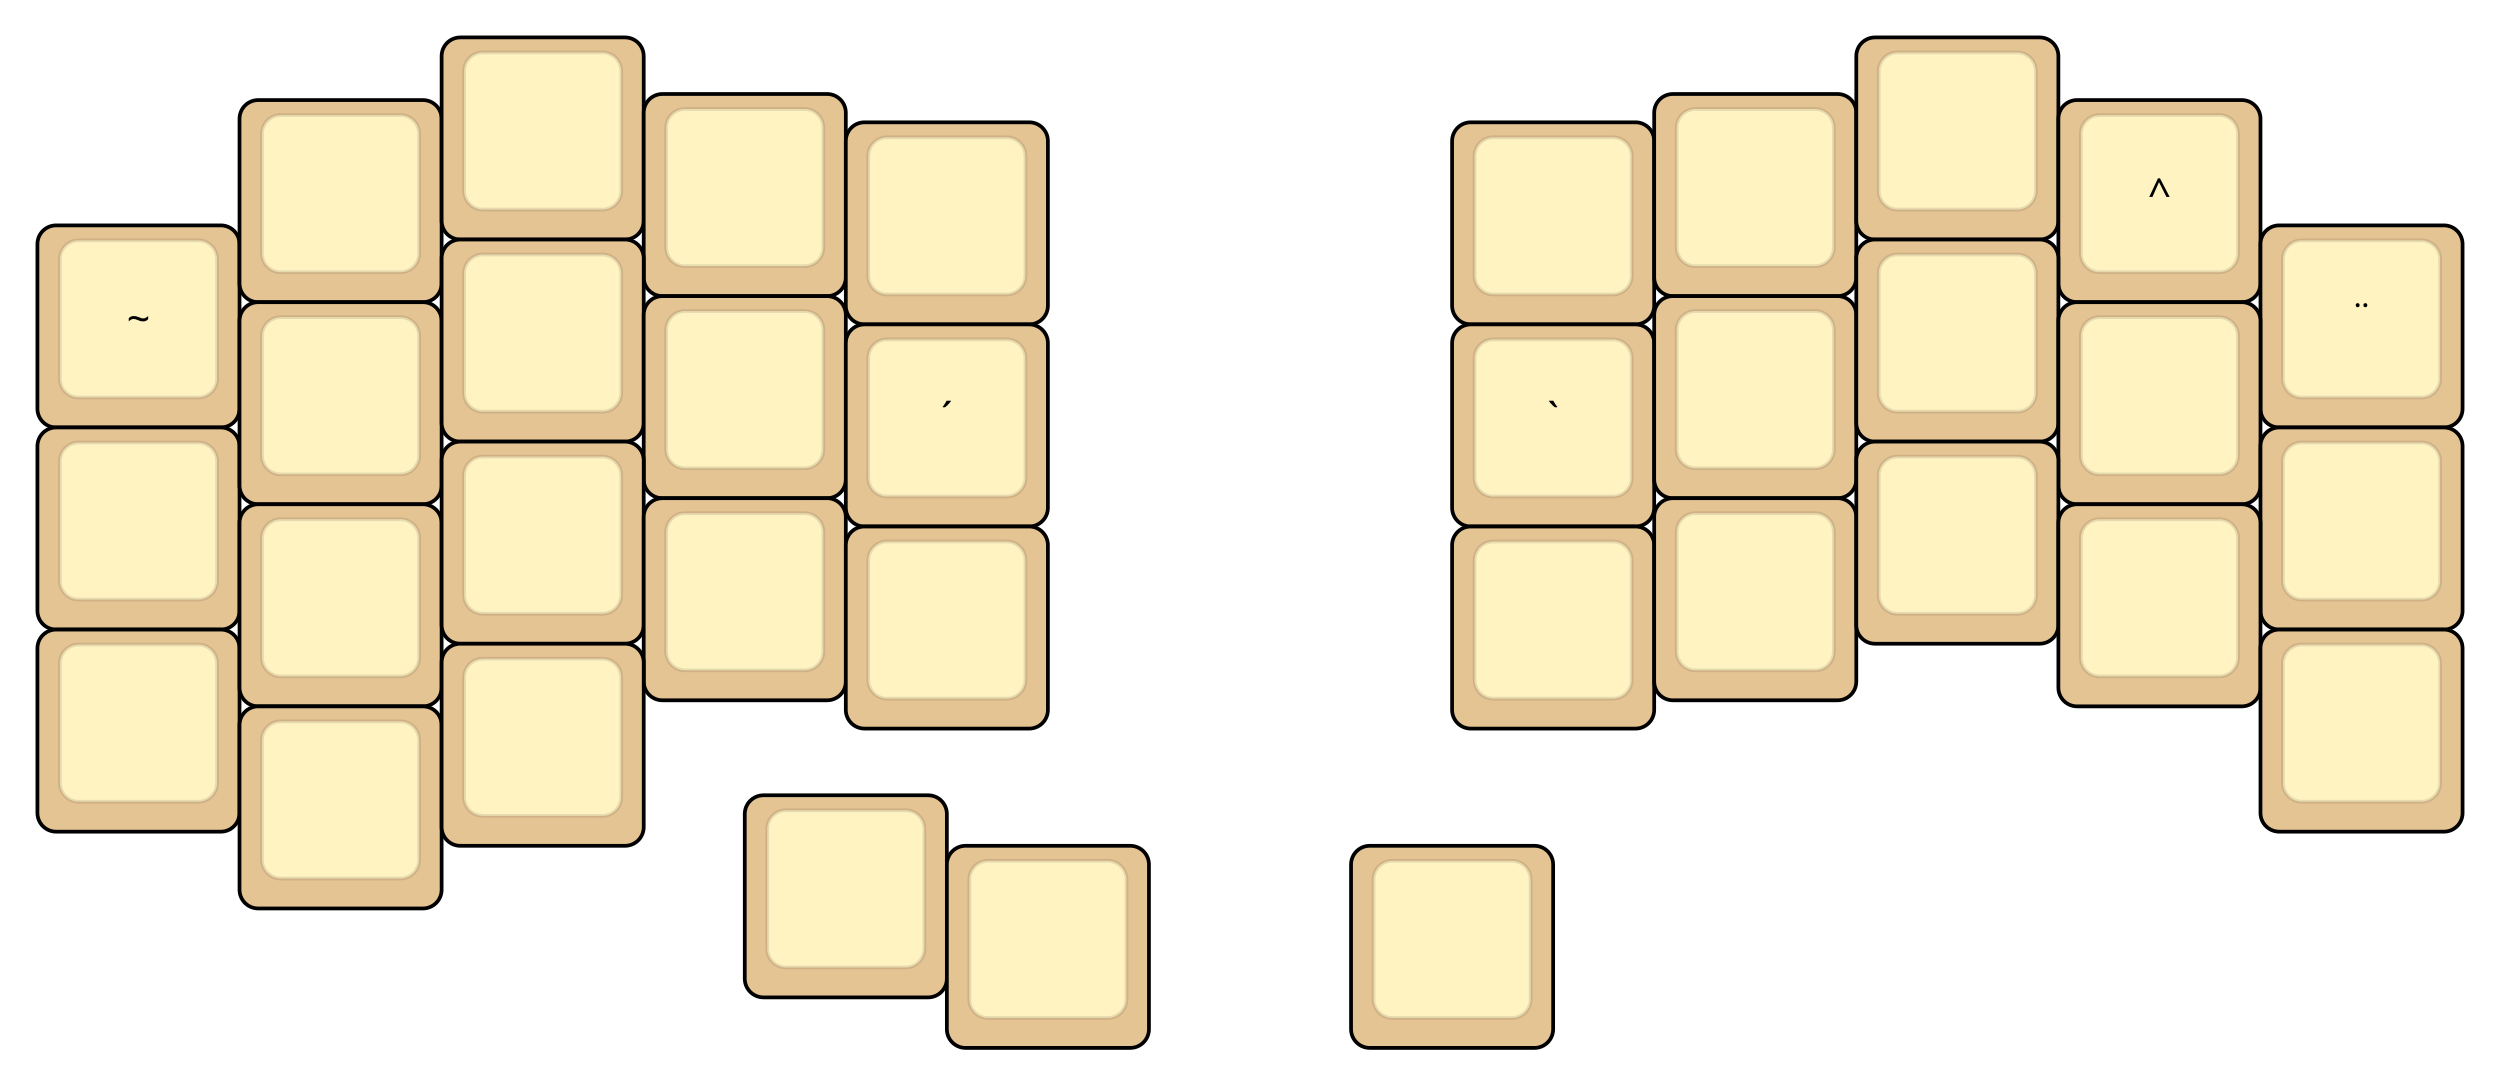
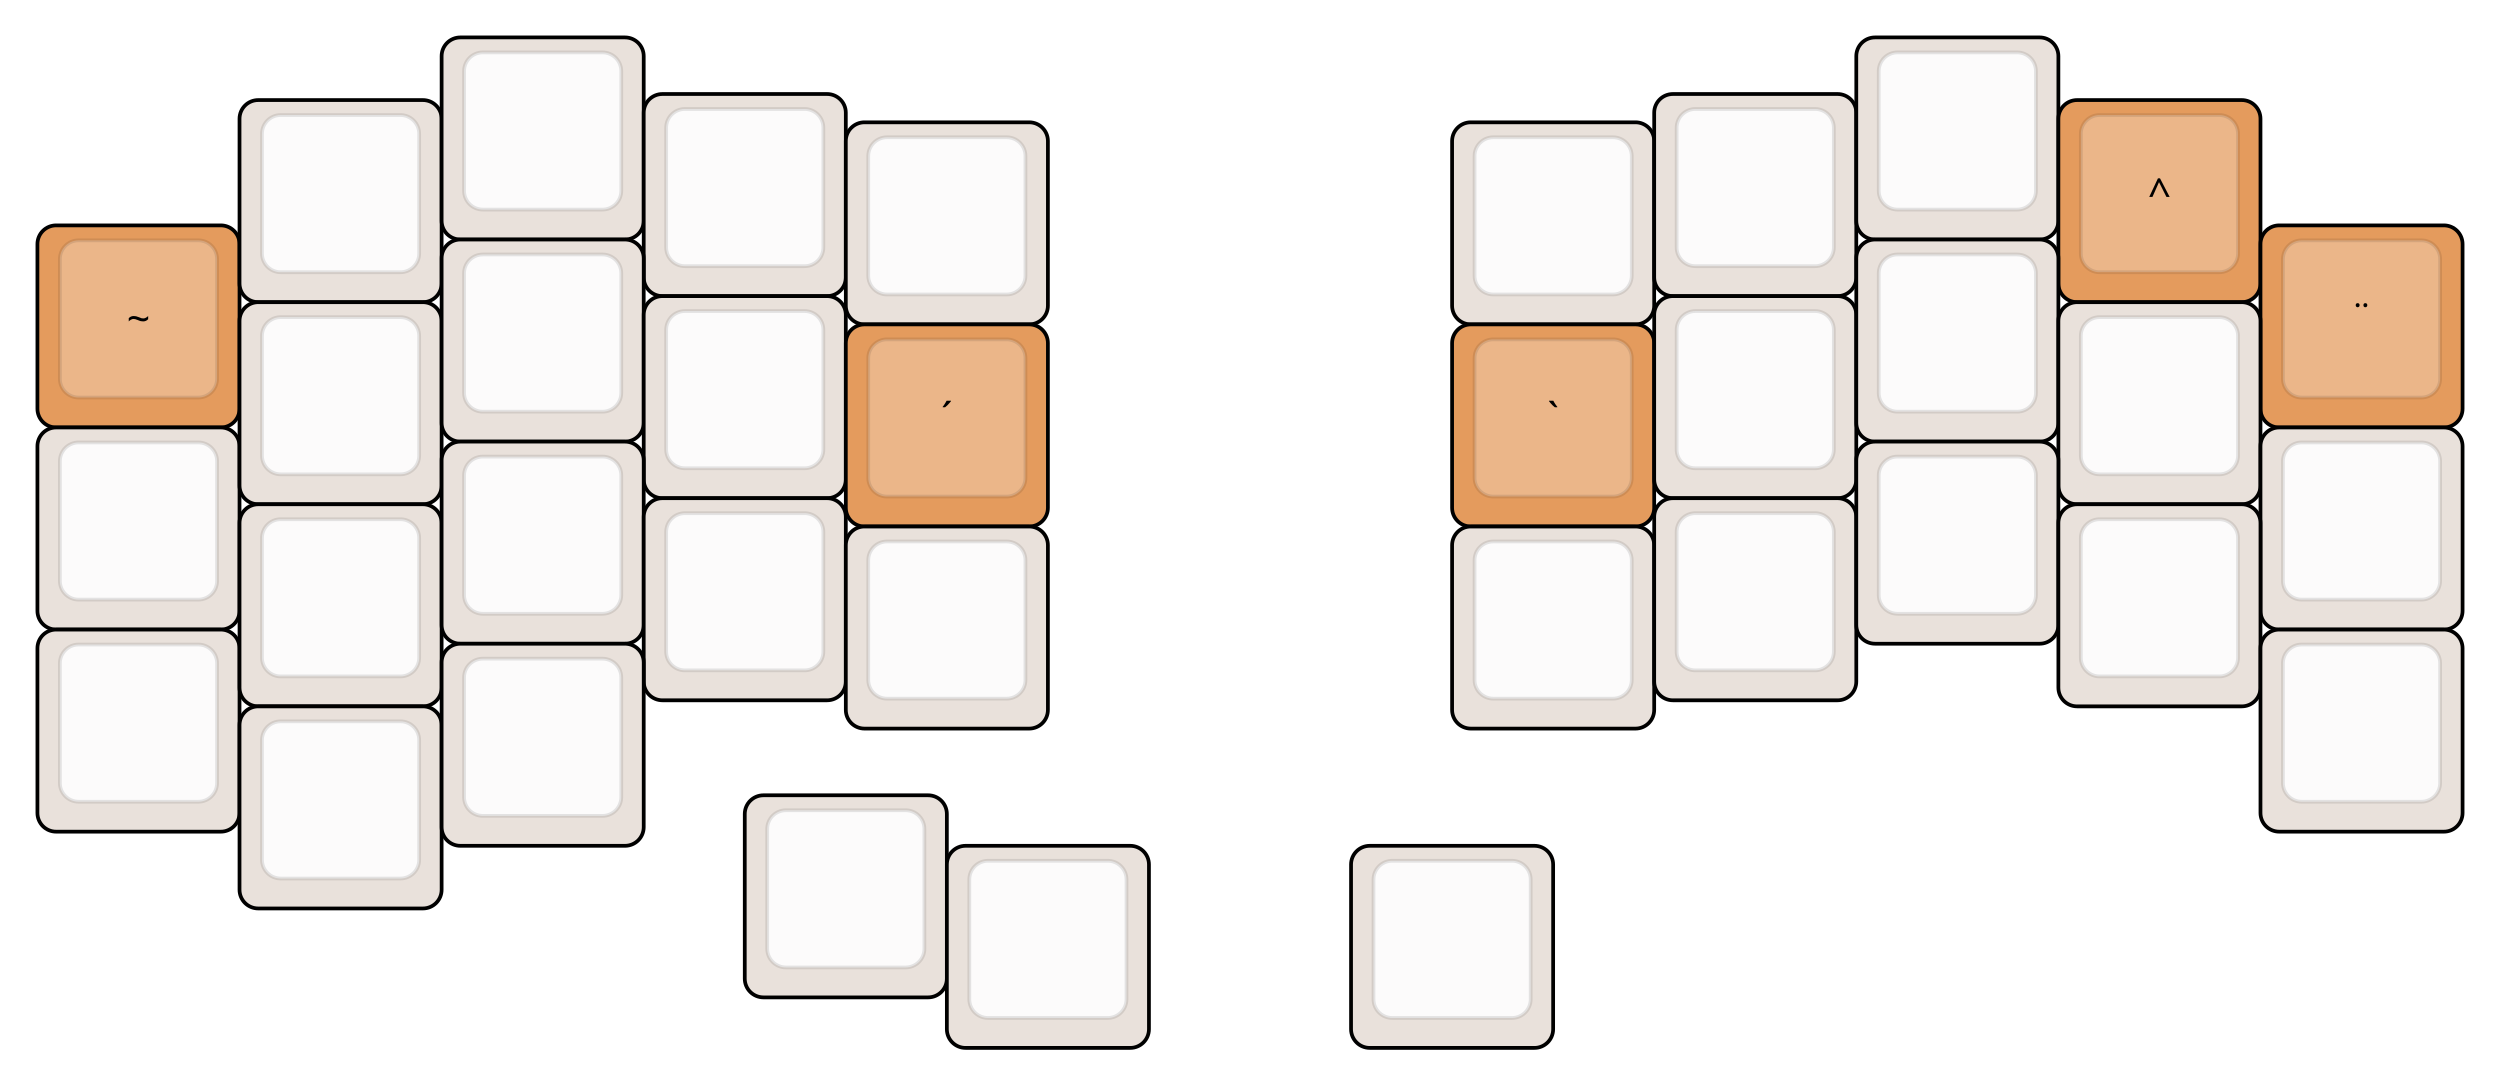
<svg xmlns="http://www.w3.org/2000/svg" width="668px" height="290x" viewBox="0 0 668 290">
  <style type="text/css">
    .keycap .border { stroke: black; stroke-width: 1; }
    .keycap .inner.border { stroke: rgba(0,0,0,.1); }
    .keycap { font-family: sans-serif; font-size: 11px}
    .keycap .sub { font-size: 9px}
  </style>
  <g class="keycap dead_key">
-     <rect x="10" y="60.22" width="54" height="54" rx="5" fill="#e5c494" class="outer border" />
-     <rect x="16" y="64.22" width="42" height="42" rx="5" fill="#fff3c1" class="inner border" />
+     <rect x="10" y="60.22" width="54" height="54" rx="5" fill="#e49b5d" class="outer border" />
+     <rect x="16" y="64.22" width="42" height="42" rx="5" fill="#ebb689" class="inner border" />
    <text x="37" y="85.22" text-anchor="middle" dominant-baseline="middle" class="main">
      <tspan x="37" dy="0">~</tspan>
    </text>
  </g>
  <g class="keycap blank">
-     <rect x="64" y="26.74" width="54" height="54" rx="5" fill="#e5c494" class="outer border" />
-     <rect x="70" y="30.74" width="42" height="42" rx="5" fill="#fff3c1" class="inner border" />
+     <rect x="64" y="26.74" width="54" height="54" rx="5" fill="#e9e1db" class="outer border" />
+     <rect x="70" y="30.74" width="42" height="42" rx="5" fill="#fcfbfb" class="inner border" />
  </g>
  <g class="keycap blank">
-     <rect x="118" y="10" width="54" height="54" rx="5" fill="#e5c494" class="outer border" />
-     <rect x="124" y="14" width="42" height="42" rx="5" fill="#fff3c1" class="inner border" />
+     <rect x="118" y="10" width="54" height="54" rx="5" fill="#e9e1db" class="outer border" />
+     <rect x="124" y="14" width="42" height="42" rx="5" fill="#fcfbfb" class="inner border" />
  </g>
  <g class="keycap blank">
-     <rect x="172" y="25.12" width="54" height="54" rx="5" fill="#e5c494" class="outer border" />
-     <rect x="178" y="29.12" width="42" height="42" rx="5" fill="#fff3c1" class="inner border" />
+     <rect x="172" y="25.12" width="54" height="54" rx="5" fill="#e9e1db" class="outer border" />
+     <rect x="178" y="29.12" width="42" height="42" rx="5" fill="#fcfbfb" class="inner border" />
  </g>
  <g class="keycap blank">
-     <rect x="226" y="32.68" width="54" height="54" rx="5" fill="#e5c494" class="outer border" />
-     <rect x="232" y="36.68" width="42" height="42" rx="5" fill="#fff3c1" class="inner border" />
+     <rect x="226" y="32.68" width="54" height="54" rx="5" fill="#e9e1db" class="outer border" />
+     <rect x="232" y="36.68" width="42" height="42" rx="5" fill="#fcfbfb" class="inner border" />
  </g>
  <g class="keycap blank">
-     <rect x="388" y="32.68" width="54" height="54" rx="5" fill="#e5c494" class="outer border" />
-     <rect x="394" y="36.68" width="42" height="42" rx="5" fill="#fff3c1" class="inner border" />
+     <rect x="388" y="32.68" width="54" height="54" rx="5" fill="#e9e1db" class="outer border" />
+     <rect x="394" y="36.68" width="42" height="42" rx="5" fill="#fcfbfb" class="inner border" />
  </g>
  <g class="keycap blank">
-     <rect x="442" y="25.12" width="54" height="54" rx="5" fill="#e5c494" class="outer border" />
-     <rect x="448" y="29.12" width="42" height="42" rx="5" fill="#fff3c1" class="inner border" />
+     <rect x="442" y="25.12" width="54" height="54" rx="5" fill="#e9e1db" class="outer border" />
+     <rect x="448" y="29.12" width="42" height="42" rx="5" fill="#fcfbfb" class="inner border" />
  </g>
  <g class="keycap blank">
-     <rect x="496" y="10" width="54" height="54" rx="5" fill="#e5c494" class="outer border" />
-     <rect x="502" y="14" width="42" height="42" rx="5" fill="#fff3c1" class="inner border" />
+     <rect x="496" y="10" width="54" height="54" rx="5" fill="#e9e1db" class="outer border" />
+     <rect x="502" y="14" width="42" height="42" rx="5" fill="#fcfbfb" class="inner border" />
  </g>
  <g class="keycap dead_key">
-     <rect x="550" y="26.74" width="54" height="54" rx="5" fill="#e5c494" class="outer border" />
-     <rect x="556" y="30.74" width="42" height="42" rx="5" fill="#fff3c1" class="inner border" />
+     <rect x="550" y="26.74" width="54" height="54" rx="5" fill="#e49b5d" class="outer border" />
+     <rect x="556" y="30.74" width="42" height="42" rx="5" fill="#ebb689" class="inner border" />
    <text x="577" y="51.74" text-anchor="middle" dominant-baseline="middle" class="main">
      <tspan x="577" dy="0">^</tspan>
    </text>
  </g>
  <g class="keycap dead_key">
-     <rect x="604" y="60.22" width="54" height="54" rx="5" fill="#e5c494" class="outer border" />
-     <rect x="610" y="64.22" width="42" height="42" rx="5" fill="#fff3c1" class="inner border" />
+     <rect x="604" y="60.22" width="54" height="54" rx="5" fill="#e49b5d" class="outer border" />
+     <rect x="610" y="64.22" width="42" height="42" rx="5" fill="#ebb689" class="inner border" />
    <text x="631" y="85.22" text-anchor="middle" dominant-baseline="middle" class="main">
      <tspan x="631" dy="0">¨</tspan>
    </text>
  </g>
  <g class="keycap blank">
-     <rect x="10" y="114.22" width="54" height="54" rx="5" fill="#e5c494" class="outer border" />
-     <rect x="16" y="118.22" width="42" height="42" rx="5" fill="#fff3c1" class="inner border" />
+     <rect x="10" y="114.22" width="54" height="54" rx="5" fill="#e9e1db" class="outer border" />
+     <rect x="16" y="118.22" width="42" height="42" rx="5" fill="#fcfbfb" class="inner border" />
  </g>
  <g class="keycap blank">
-     <rect x="64" y="80.74" width="54" height="54" rx="5" fill="#e5c494" class="outer border" />
-     <rect x="70" y="84.74" width="42" height="42" rx="5" fill="#fff3c1" class="inner border" />
+     <rect x="64" y="80.74" width="54" height="54" rx="5" fill="#e9e1db" class="outer border" />
+     <rect x="70" y="84.74" width="42" height="42" rx="5" fill="#fcfbfb" class="inner border" />
  </g>
  <g class="keycap blank">
-     <rect x="118" y="64" width="54" height="54" rx="5" fill="#e5c494" class="outer border" />
-     <rect x="124" y="68" width="42" height="42" rx="5" fill="#fff3c1" class="inner border" />
+     <rect x="118" y="64" width="54" height="54" rx="5" fill="#e9e1db" class="outer border" />
+     <rect x="124" y="68" width="42" height="42" rx="5" fill="#fcfbfb" class="inner border" />
  </g>
  <g class="keycap blank">
-     <rect x="172" y="79.12" width="54" height="54" rx="5" fill="#e5c494" class="outer border" />
-     <rect x="178" y="83.12" width="42" height="42" rx="5" fill="#fff3c1" class="inner border" />
+     <rect x="172" y="79.12" width="54" height="54" rx="5" fill="#e9e1db" class="outer border" />
+     <rect x="178" y="83.12" width="42" height="42" rx="5" fill="#fcfbfb" class="inner border" />
  </g>
  <g class="keycap dead_key">
-     <rect x="226" y="86.68" width="54" height="54" rx="5" fill="#e5c494" class="outer border" />
-     <rect x="232" y="90.68" width="42" height="42" rx="5" fill="#fff3c1" class="inner border" />
+     <rect x="226" y="86.68" width="54" height="54" rx="5" fill="#e49b5d" class="outer border" />
+     <rect x="232" y="90.68" width="42" height="42" rx="5" fill="#ebb689" class="inner border" />
    <text x="253" y="111.68" text-anchor="middle" dominant-baseline="middle" class="main">
      <tspan x="253" dy="0">´</tspan>
    </text>
  </g>
  <g class="keycap dead_key">
-     <rect x="388" y="86.68" width="54" height="54" rx="5" fill="#e5c494" class="outer border" />
-     <rect x="394" y="90.68" width="42" height="42" rx="5" fill="#fff3c1" class="inner border" />
+     <rect x="388" y="86.68" width="54" height="54" rx="5" fill="#e49b5d" class="outer border" />
+     <rect x="394" y="90.68" width="42" height="42" rx="5" fill="#ebb689" class="inner border" />
    <text x="415" y="111.68" text-anchor="middle" dominant-baseline="middle" class="main">
      <tspan x="415" dy="0">`</tspan>
    </text>
  </g>
  <g class="keycap blank">
-     <rect x="442" y="79.12" width="54" height="54" rx="5" fill="#e5c494" class="outer border" />
-     <rect x="448" y="83.12" width="42" height="42" rx="5" fill="#fff3c1" class="inner border" />
+     <rect x="442" y="79.12" width="54" height="54" rx="5" fill="#e9e1db" class="outer border" />
+     <rect x="448" y="83.12" width="42" height="42" rx="5" fill="#fcfbfb" class="inner border" />
  </g>
  <g class="keycap blank">
-     <rect x="496" y="64" width="54" height="54" rx="5" fill="#e5c494" class="outer border" />
-     <rect x="502" y="68" width="42" height="42" rx="5" fill="#fff3c1" class="inner border" />
+     <rect x="496" y="64" width="54" height="54" rx="5" fill="#e9e1db" class="outer border" />
+     <rect x="502" y="68" width="42" height="42" rx="5" fill="#fcfbfb" class="inner border" />
  </g>
  <g class="keycap blank">
-     <rect x="550" y="80.74" width="54" height="54" rx="5" fill="#e5c494" class="outer border" />
-     <rect x="556" y="84.74" width="42" height="42" rx="5" fill="#fff3c1" class="inner border" />
+     <rect x="550" y="80.74" width="54" height="54" rx="5" fill="#e9e1db" class="outer border" />
+     <rect x="556" y="84.74" width="42" height="42" rx="5" fill="#fcfbfb" class="inner border" />
  </g>
  <g class="keycap blank">
-     <rect x="604" y="114.22" width="54" height="54" rx="5" fill="#e5c494" class="outer border" />
-     <rect x="610" y="118.22" width="42" height="42" rx="5" fill="#fff3c1" class="inner border" />
+     <rect x="604" y="114.22" width="54" height="54" rx="5" fill="#e9e1db" class="outer border" />
+     <rect x="610" y="118.22" width="42" height="42" rx="5" fill="#fcfbfb" class="inner border" />
  </g>
  <g class="keycap blank">
-     <rect x="10" y="168.22" width="54" height="54" rx="5" fill="#e5c494" class="outer border" />
-     <rect x="16" y="172.22" width="42" height="42" rx="5" fill="#fff3c1" class="inner border" />
+     <rect x="10" y="168.22" width="54" height="54" rx="5" fill="#e9e1db" class="outer border" />
+     <rect x="16" y="172.22" width="42" height="42" rx="5" fill="#fcfbfb" class="inner border" />
  </g>
  <g class="keycap blank">
-     <rect x="64" y="134.74" width="54" height="54" rx="5" fill="#e5c494" class="outer border" />
-     <rect x="70" y="138.74" width="42" height="42" rx="5" fill="#fff3c1" class="inner border" />
+     <rect x="64" y="134.74" width="54" height="54" rx="5" fill="#e9e1db" class="outer border" />
+     <rect x="70" y="138.74" width="42" height="42" rx="5" fill="#fcfbfb" class="inner border" />
  </g>
  <g class="keycap blank">
-     <rect x="118" y="118" width="54" height="54" rx="5" fill="#e5c494" class="outer border" />
-     <rect x="124" y="122" width="42" height="42" rx="5" fill="#fff3c1" class="inner border" />
+     <rect x="118" y="118" width="54" height="54" rx="5" fill="#e9e1db" class="outer border" />
+     <rect x="124" y="122" width="42" height="42" rx="5" fill="#fcfbfb" class="inner border" />
  </g>
  <g class="keycap blank">
-     <rect x="172" y="133.12" width="54" height="54" rx="5" fill="#e5c494" class="outer border" />
-     <rect x="178" y="137.12" width="42" height="42" rx="5" fill="#fff3c1" class="inner border" />
+     <rect x="172" y="133.12" width="54" height="54" rx="5" fill="#e9e1db" class="outer border" />
+     <rect x="178" y="137.12" width="42" height="42" rx="5" fill="#fcfbfb" class="inner border" />
  </g>
  <g class="keycap blank">
-     <rect x="226" y="140.68" width="54" height="54" rx="5" fill="#e5c494" class="outer border" />
-     <rect x="232" y="144.68" width="42" height="42" rx="5" fill="#fff3c1" class="inner border" />
+     <rect x="226" y="140.68" width="54" height="54" rx="5" fill="#e9e1db" class="outer border" />
+     <rect x="232" y="144.68" width="42" height="42" rx="5" fill="#fcfbfb" class="inner border" />
  </g>
  <g class="keycap blank">
-     <rect x="388" y="140.68" width="54" height="54" rx="5" fill="#e5c494" class="outer border" />
-     <rect x="394" y="144.68" width="42" height="42" rx="5" fill="#fff3c1" class="inner border" />
+     <rect x="388" y="140.68" width="54" height="54" rx="5" fill="#e9e1db" class="outer border" />
+     <rect x="394" y="144.68" width="42" height="42" rx="5" fill="#fcfbfb" class="inner border" />
  </g>
  <g class="keycap blank">
-     <rect x="442" y="133.12" width="54" height="54" rx="5" fill="#e5c494" class="outer border" />
-     <rect x="448" y="137.12" width="42" height="42" rx="5" fill="#fff3c1" class="inner border" />
+     <rect x="442" y="133.12" width="54" height="54" rx="5" fill="#e9e1db" class="outer border" />
+     <rect x="448" y="137.12" width="42" height="42" rx="5" fill="#fcfbfb" class="inner border" />
  </g>
  <g class="keycap blank">
-     <rect x="496" y="118" width="54" height="54" rx="5" fill="#e5c494" class="outer border" />
-     <rect x="502" y="122" width="42" height="42" rx="5" fill="#fff3c1" class="inner border" />
+     <rect x="496" y="118" width="54" height="54" rx="5" fill="#e9e1db" class="outer border" />
+     <rect x="502" y="122" width="42" height="42" rx="5" fill="#fcfbfb" class="inner border" />
  </g>
  <g class="keycap blank">
-     <rect x="550" y="134.74" width="54" height="54" rx="5" fill="#e5c494" class="outer border" />
-     <rect x="556" y="138.74" width="42" height="42" rx="5" fill="#fff3c1" class="inner border" />
+     <rect x="550" y="134.74" width="54" height="54" rx="5" fill="#e9e1db" class="outer border" />
+     <rect x="556" y="138.74" width="42" height="42" rx="5" fill="#fcfbfb" class="inner border" />
  </g>
  <g class="keycap blank">
-     <rect x="604" y="168.22" width="54" height="54" rx="5" fill="#e5c494" class="outer border" />
-     <rect x="610" y="172.22" width="42" height="42" rx="5" fill="#fff3c1" class="inner border" />
+     <rect x="604" y="168.22" width="54" height="54" rx="5" fill="#e9e1db" class="outer border" />
+     <rect x="610" y="172.22" width="42" height="42" rx="5" fill="#fcfbfb" class="inner border" />
  </g>
  <g class="keycap blank">
-     <rect x="64" y="188.74" width="54" height="54" rx="5" fill="#e5c494" class="outer border" />
-     <rect x="70" y="192.74" width="42" height="42" rx="5" fill="#fff3c1" class="inner border" />
+     <rect x="64" y="188.74" width="54" height="54" rx="5" fill="#e9e1db" class="outer border" />
+     <rect x="70" y="192.74" width="42" height="42" rx="5" fill="#fcfbfb" class="inner border" />
  </g>
  <g class="keycap blank">
-     <rect x="118" y="172" width="54" height="54" rx="5" fill="#e5c494" class="outer border" />
-     <rect x="124" y="176" width="42" height="42" rx="5" fill="#fff3c1" class="inner border" />
+     <rect x="118" y="172" width="54" height="54" rx="5" fill="#e9e1db" class="outer border" />
+     <rect x="124" y="176" width="42" height="42" rx="5" fill="#fcfbfb" class="inner border" />
  </g>
  <g class="keycap blank">
-     <rect x="199" y="212.5" width="54" height="54" rx="5" fill="#e5c494" class="outer border" />
-     <rect x="205" y="216.5" width="42" height="42" rx="5" fill="#fff3c1" class="inner border" />
+     <rect x="199" y="212.5" width="54" height="54" rx="5" fill="#e9e1db" class="outer border" />
+     <rect x="205" y="216.5" width="42" height="42" rx="5" fill="#fcfbfb" class="inner border" />
  </g>
  <g class="keycap blank">
-     <rect x="253" y="226" width="54" height="54" rx="5" fill="#e5c494" class="outer border" />
-     <rect x="259" y="230" width="42" height="42" rx="5" fill="#fff3c1" class="inner border" />
+     <rect x="253" y="226" width="54" height="54" rx="5" fill="#e9e1db" class="outer border" />
+     <rect x="259" y="230" width="42" height="42" rx="5" fill="#fcfbfb" class="inner border" />
  </g>
  <g class="keycap blank">
-     <rect x="361" y="226" width="54" height="54" rx="5" fill="#e5c494" class="outer border" />
-     <rect x="367" y="230" width="42" height="42" rx="5" fill="#fff3c1" class="inner border" />
+     <rect x="361" y="226" width="54" height="54" rx="5" fill="#e9e1db" class="outer border" />
+     <rect x="367" y="230" width="42" height="42" rx="5" fill="#fcfbfb" class="inner border" />
  </g>
</svg>
